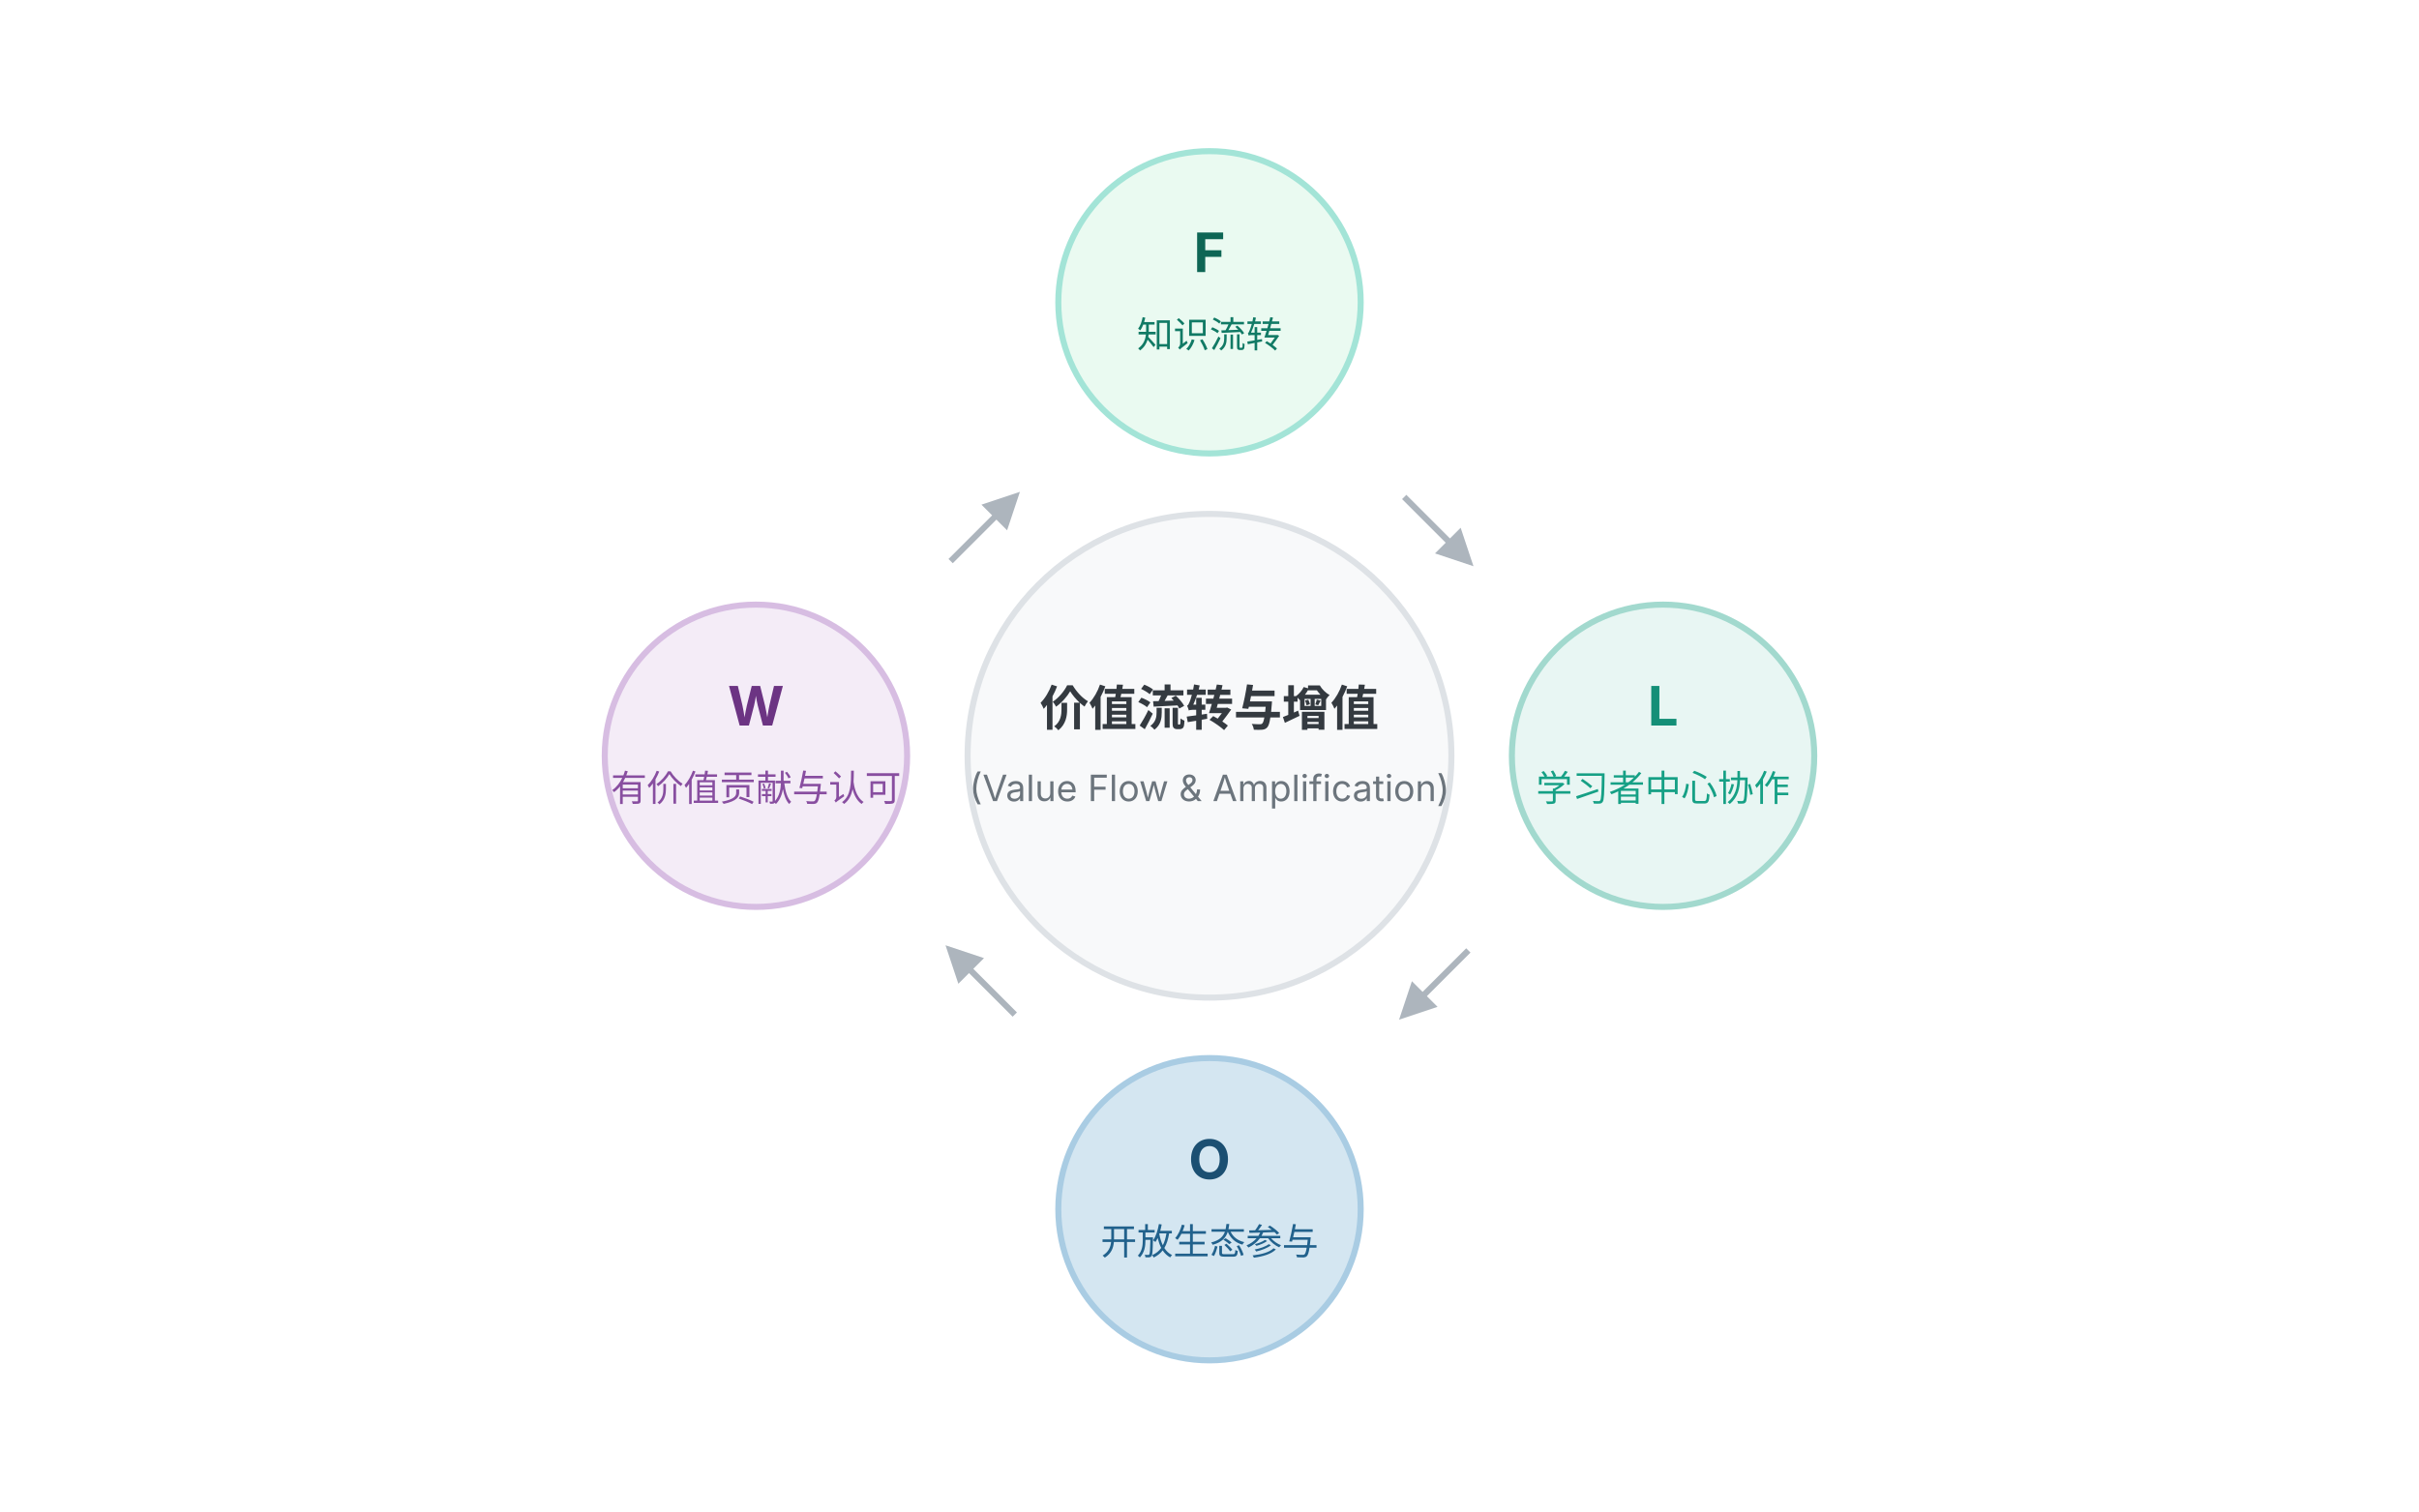
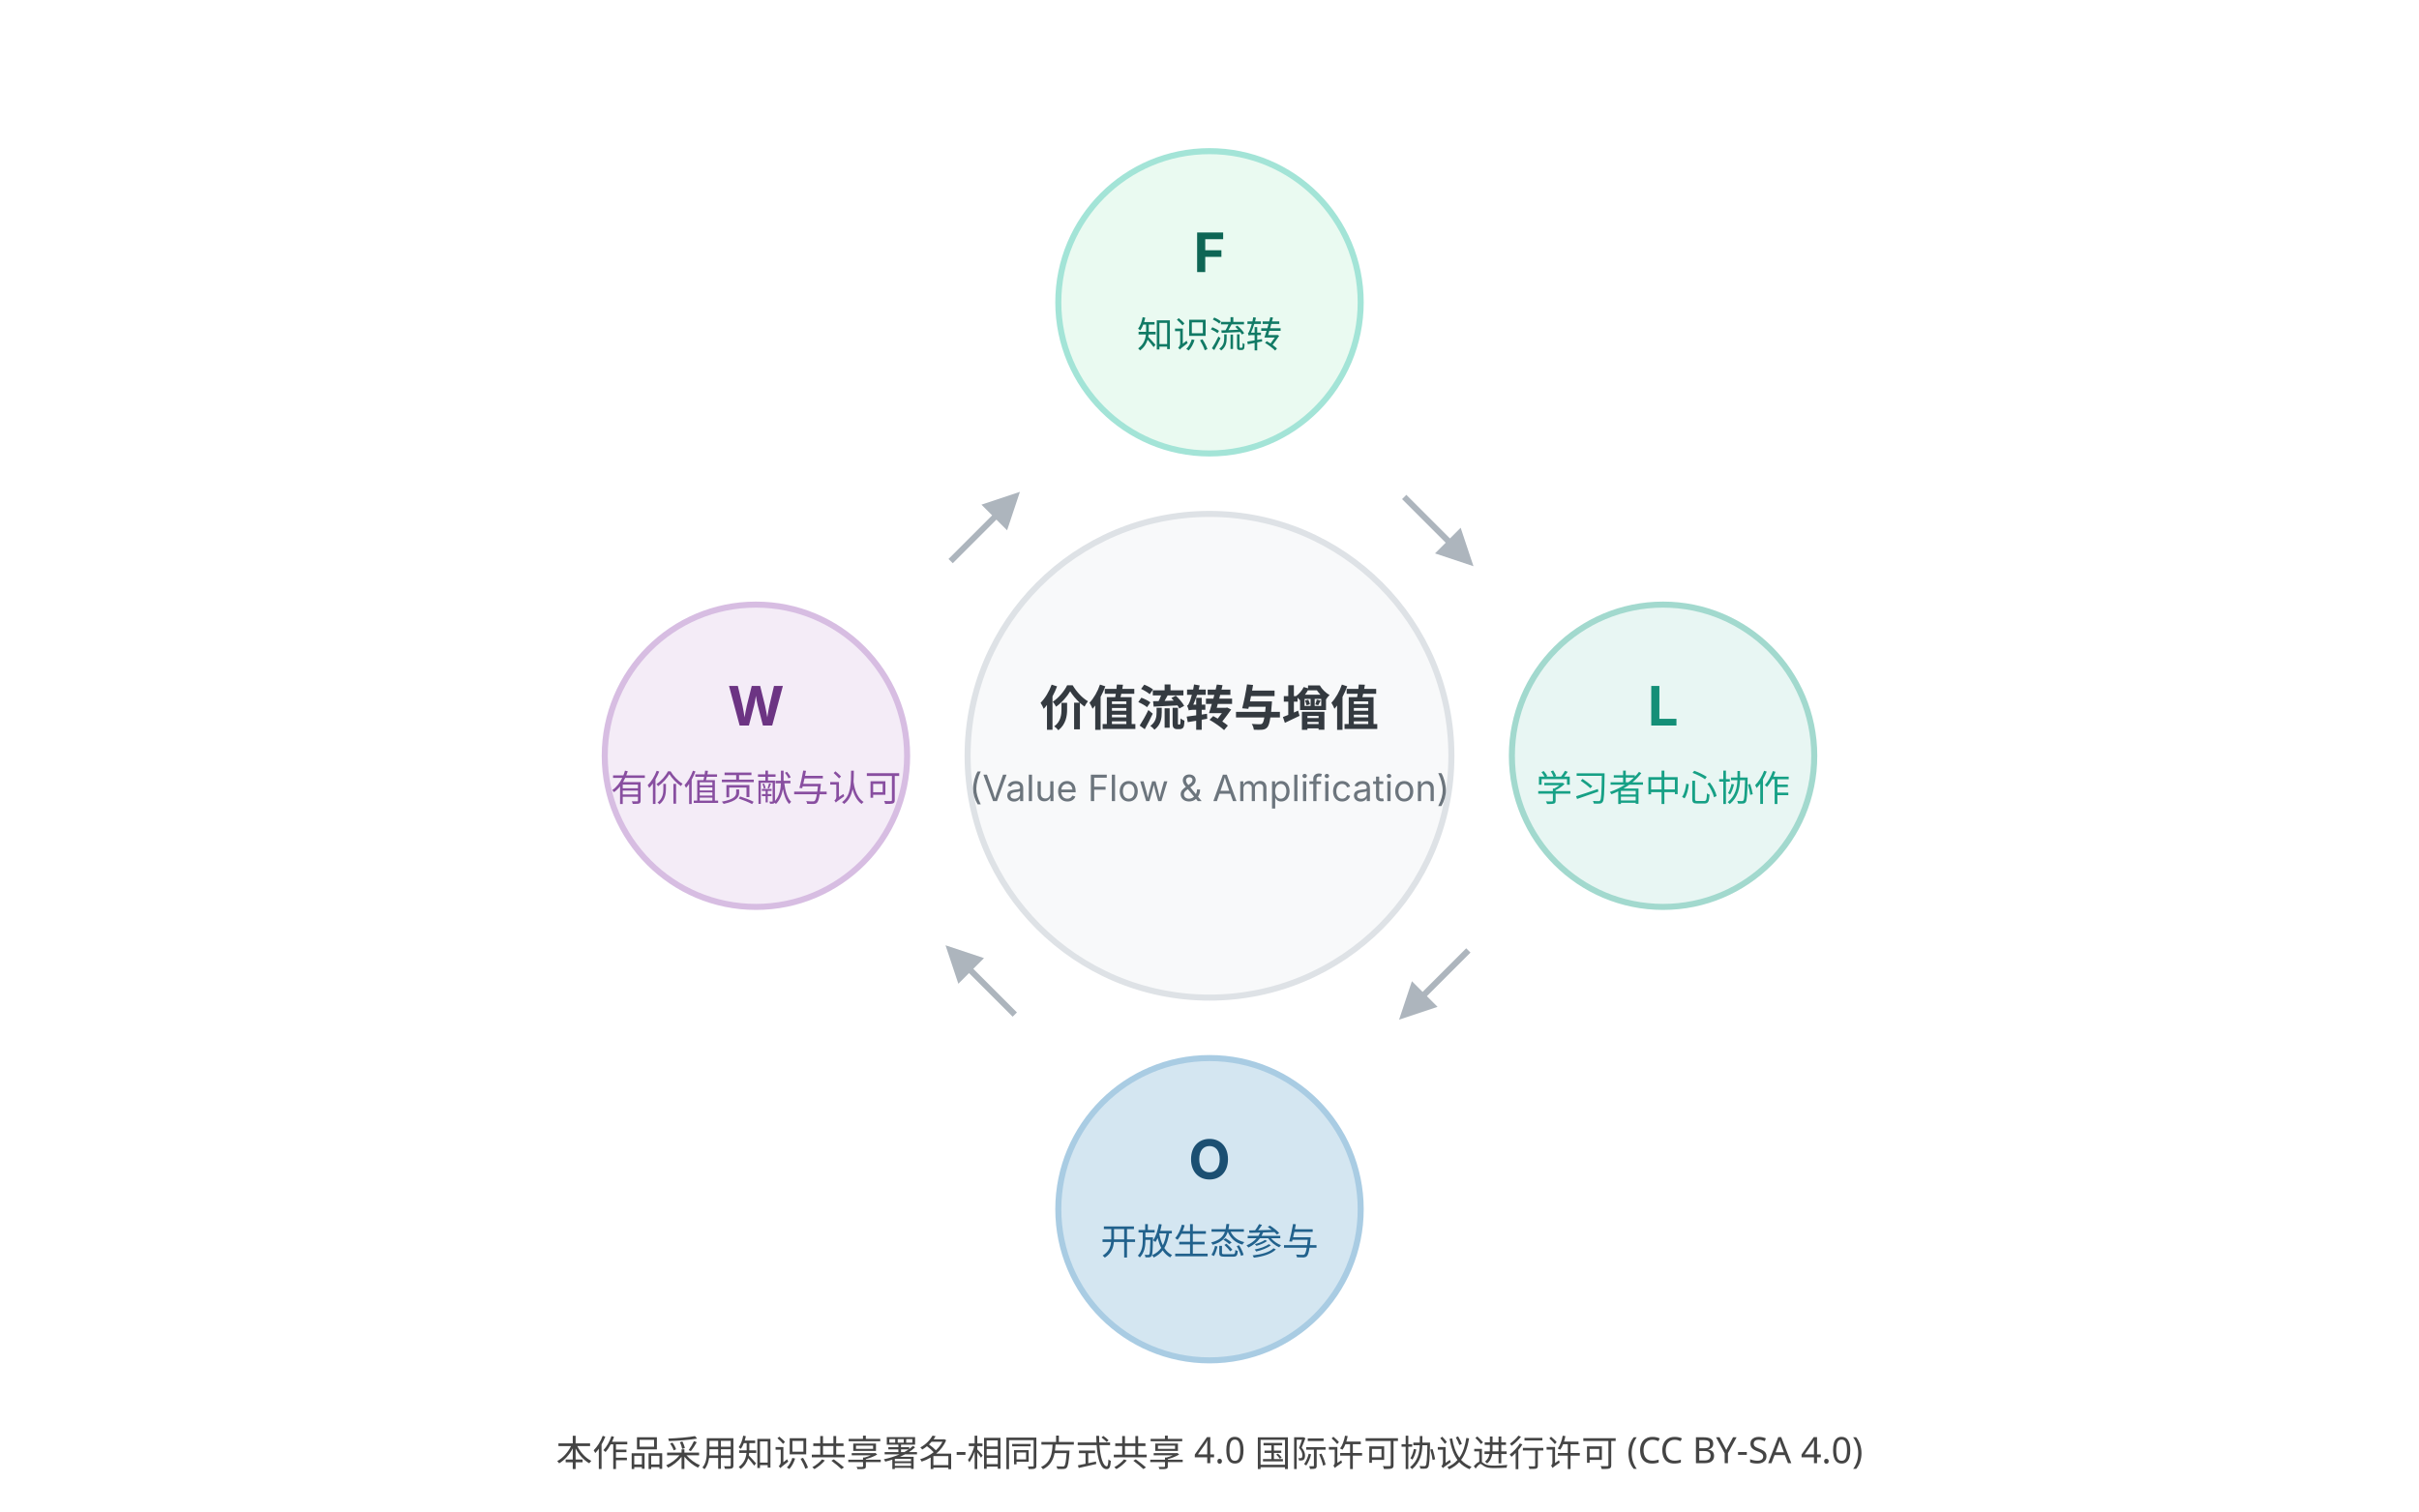
- <svg xmlns="http://www.w3.org/2000/svg" width="800" height="500" viewBox="0 0 800 500" font-family="Inter, 'Noto Sans SC', sans-serif">
+ <svg xmlns="http://www.w3.org/2000/svg" xmlns:xlink="http://www.w3.org/1999/xlink" width="800" height="500" viewBox="0 0 800 500" font-family="Inter, 'Noto Sans SC', sans-serif">
  <style>
.flow-circle { stroke-width: 2; }
.flow-text-title { font-size: 18px; font-weight: bold; }
.flow-text-desc { font-size: 12px; }
.flow-arrow { fill: #adb5bd; }
.core-text { font-size: 16px; font-weight: bold; fill: #343a40; }
+ .license-text { font-size: 12px; font-family: sans-serif; fill: #444; }
</style>
+   <defs>
+     <marker id="arrowhead" viewBox="0 0 10 10" refX="8" refY="5" markerWidth="6" markerHeight="6" orient="auto-start-reverse">
+       <path d="M 0 0 L 10 5 L 0 10 z" class="flow-arrow" />
+     </marker>
+   </defs>
  <g transform="translate(400, 250)">
    <circle r="80" fill="#f8f9fa" stroke="#dee2e6" stroke-width="2" />
    <text y="-10" text-anchor="middle" class="core-text">价值流转与增值</text>
    <text y="15" text-anchor="middle" font-size="12px" fill="#6c757d">(Value Flow &amp; Amplification)</text>
    <g transform="translate(0, -150)">
      <circle r="50" fill="#eafaf1" stroke="#a3e4d7" class="flow-circle" />
      <text text-anchor="middle" y="-10" class="flow-text-title" fill="#0e6655">F</text>
      <text text-anchor="middle" y="15" class="flow-text-desc" fill="#117a65">知识流转</text>
    </g>
    <g transform="translate(150, 0)">
      <circle r="50" fill="#e8f6f3" stroke="#a2d9ce" class="flow-circle" />
      <text text-anchor="middle" y="-10" class="flow-text-title" fill="#148f77">L</text>
      <text text-anchor="middle" y="15" class="flow-text-desc" fill="#16a085">学习者中心协作</text>
    </g>
    <g transform="translate(0, 150)">
      <circle r="50" fill="#d4e6f1" stroke="#a9cce3" class="flow-circle" />
      <text text-anchor="middle" y="-10" class="flow-text-title" fill="#1b4f72">O</text>
      <text text-anchor="middle" y="15" class="flow-text-desc" fill="#21618c">开放生态参与</text>
    </g>
    <g transform="translate(-150, 0)">
      <circle r="50" fill="#f4ecf7" stroke="#d7bde2" class="flow-circle" />
      <text text-anchor="middle" y="-10" class="flow-text-title" fill="#6c3483">W</text>
      <text text-anchor="middle" y="15" class="flow-text-desc" fill="#884ea0">有价值贡献与认可</text>
    </g>
-     <defs>
-       <marker id="arrowhead" viewBox="0 0 10 10" refX="8" refY="5" markerWidth="6" markerHeight="6" orient="auto-start-reverse">
-         <path d="M 0 0 L 10 5 L 0 10 z" class="flow-arrow" />
-       </marker>
-     </defs>
    <g transform="translate(75, -75) rotate(45)">
      <path d="M-15,0 L15,0" stroke="#adb5bd" stroke-width="2" marker-end="url(#arrowhead)" />
    </g>
    <g transform="translate(75, 75) rotate(135)">
      <path d="M-15,0 L15,0" stroke="#adb5bd" stroke-width="2" marker-end="url(#arrowhead)" />
    </g>
    <g transform="translate(-75, 75) rotate(225)">
      <path d="M-15,0 L15,0" stroke="#adb5bd" stroke-width="2" marker-end="url(#arrowhead)" />
    </g>
    <g transform="translate(-75, -75) rotate(315)">
      <path d="M-15,0 L15,0" stroke="#adb5bd" stroke-width="2" marker-end="url(#arrowhead)" />
    </g>
  </g>
+   <a xlink:href="http://creativecommons.org/licenses/by-sa/4.0/" target="_blank">
+     <text x="400" y="485" class="license-text" text-anchor="middle">
+     本作品采用知识共享署名-相同方式共享 4.0 国际许可协议进行许可 (CC BY-SA 4.0)
+   </text>
+   </a>
</svg>
